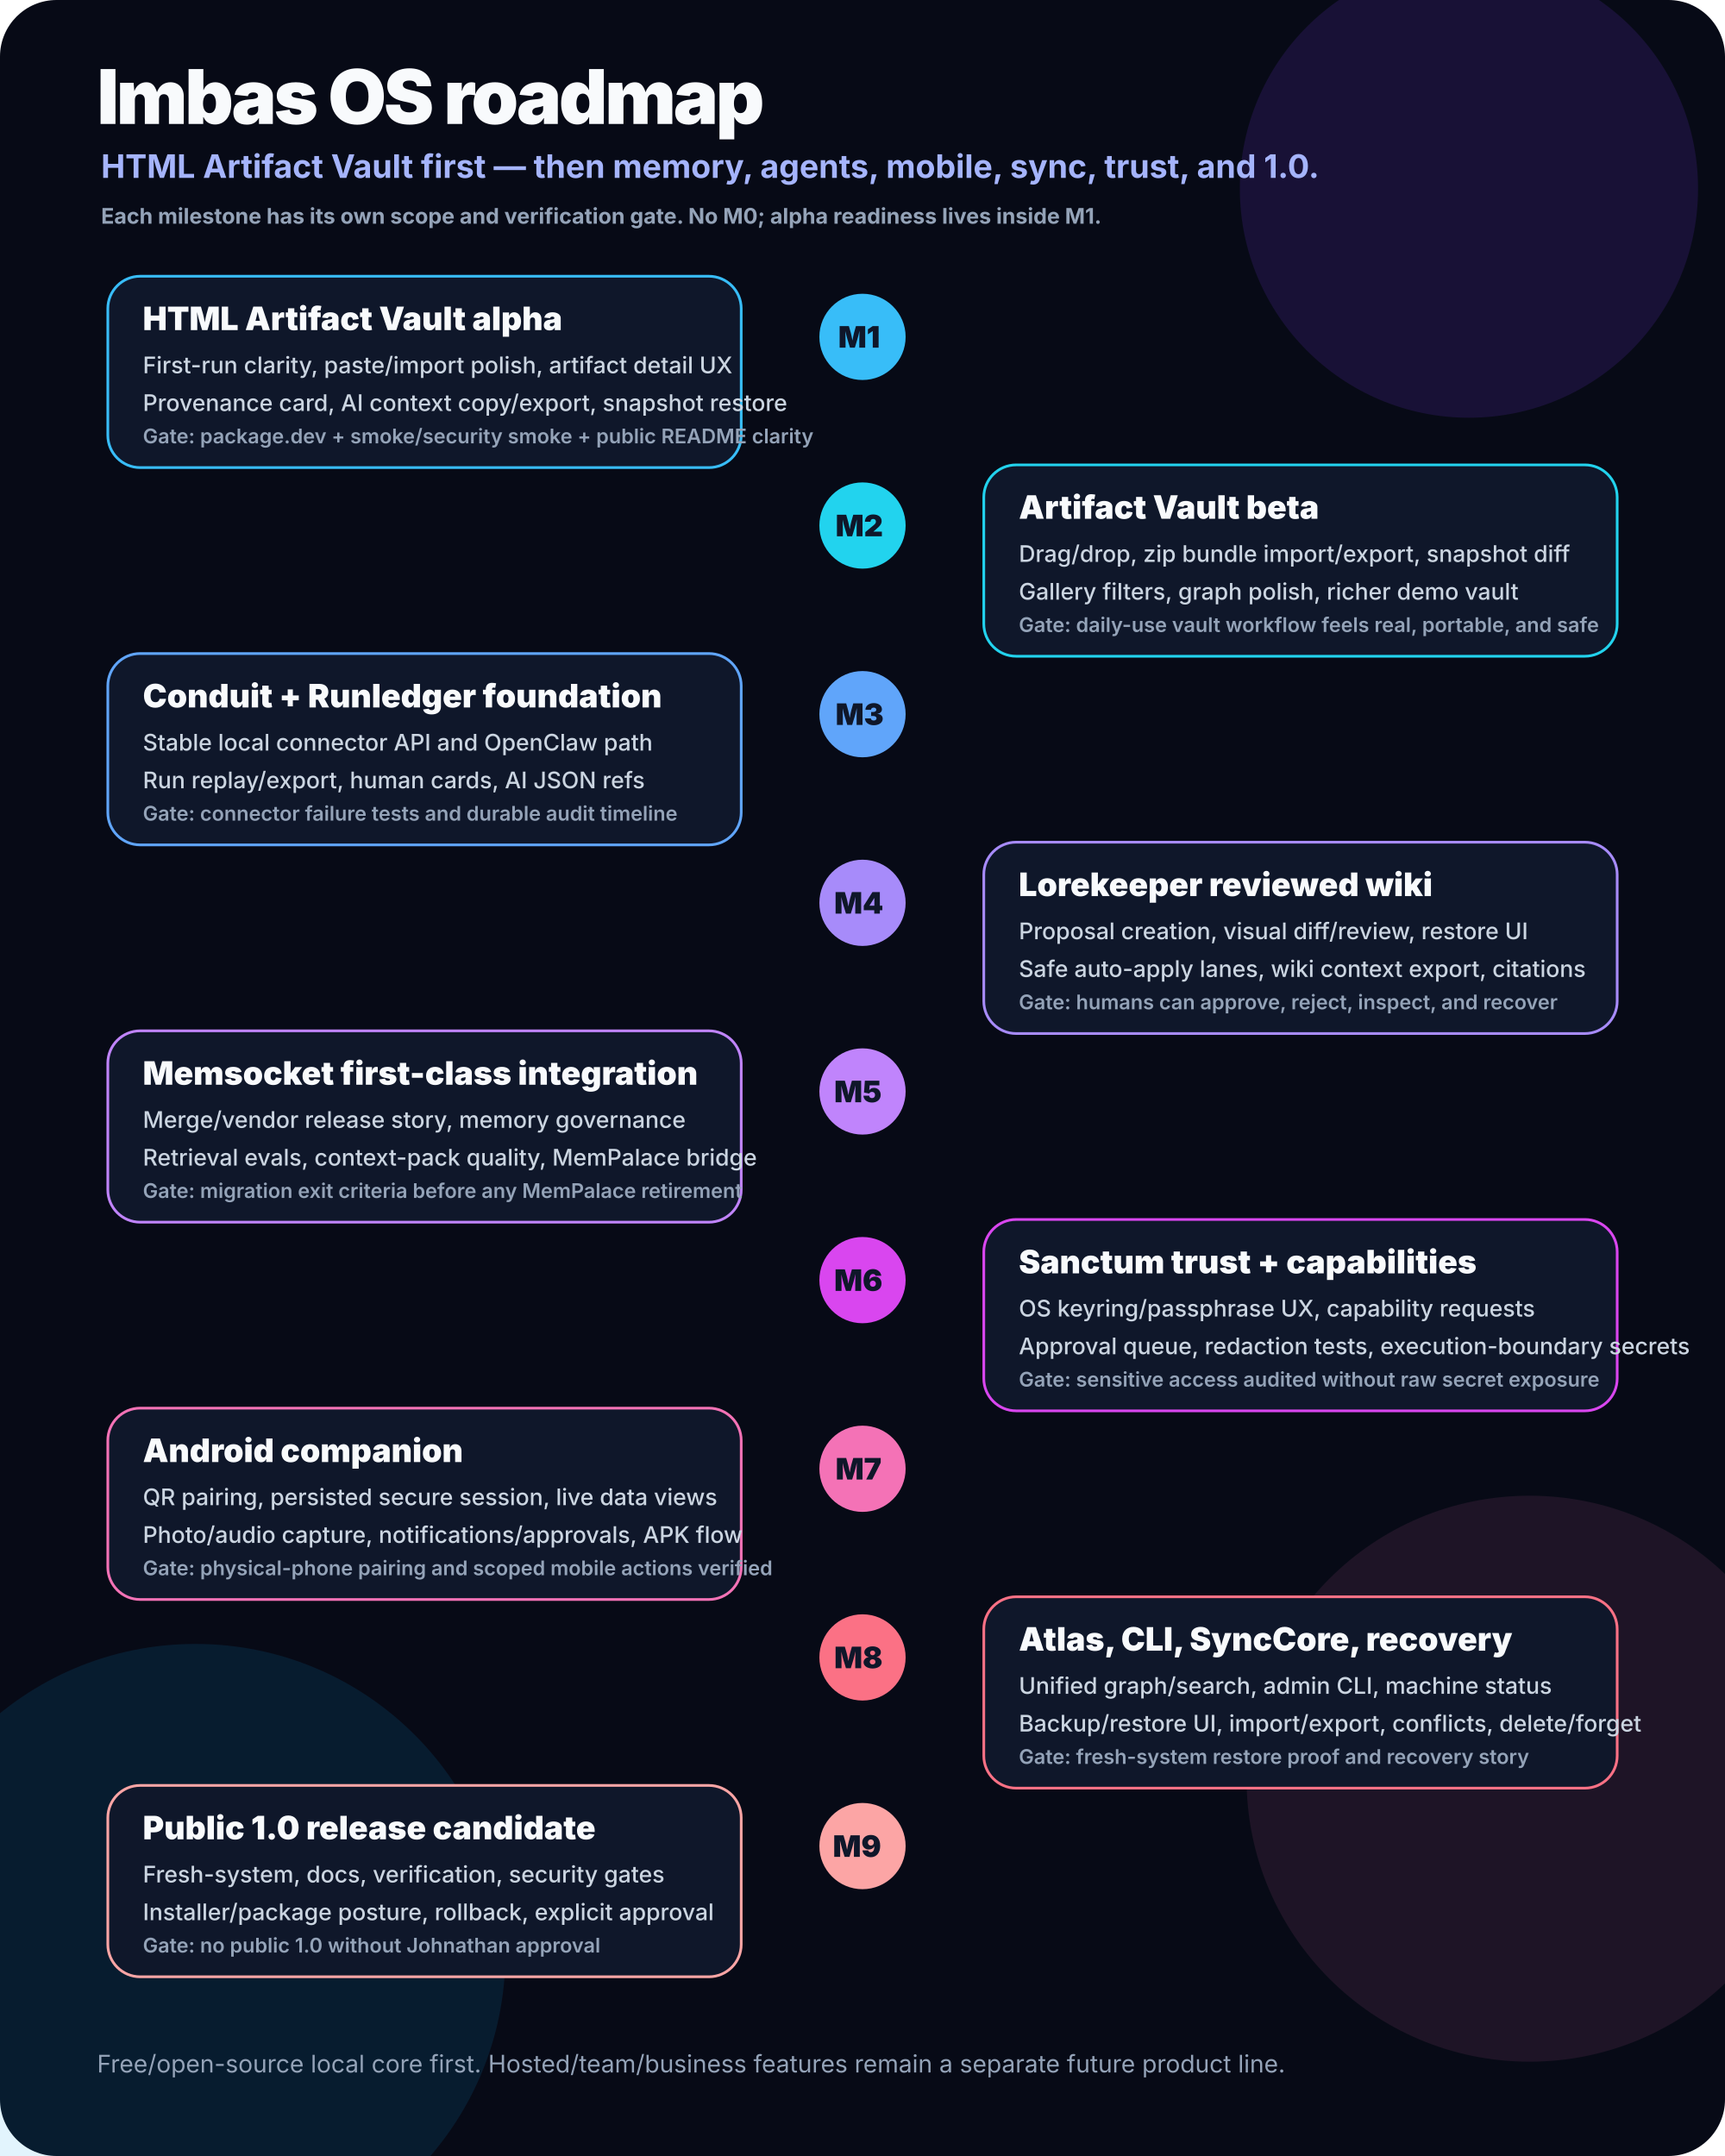
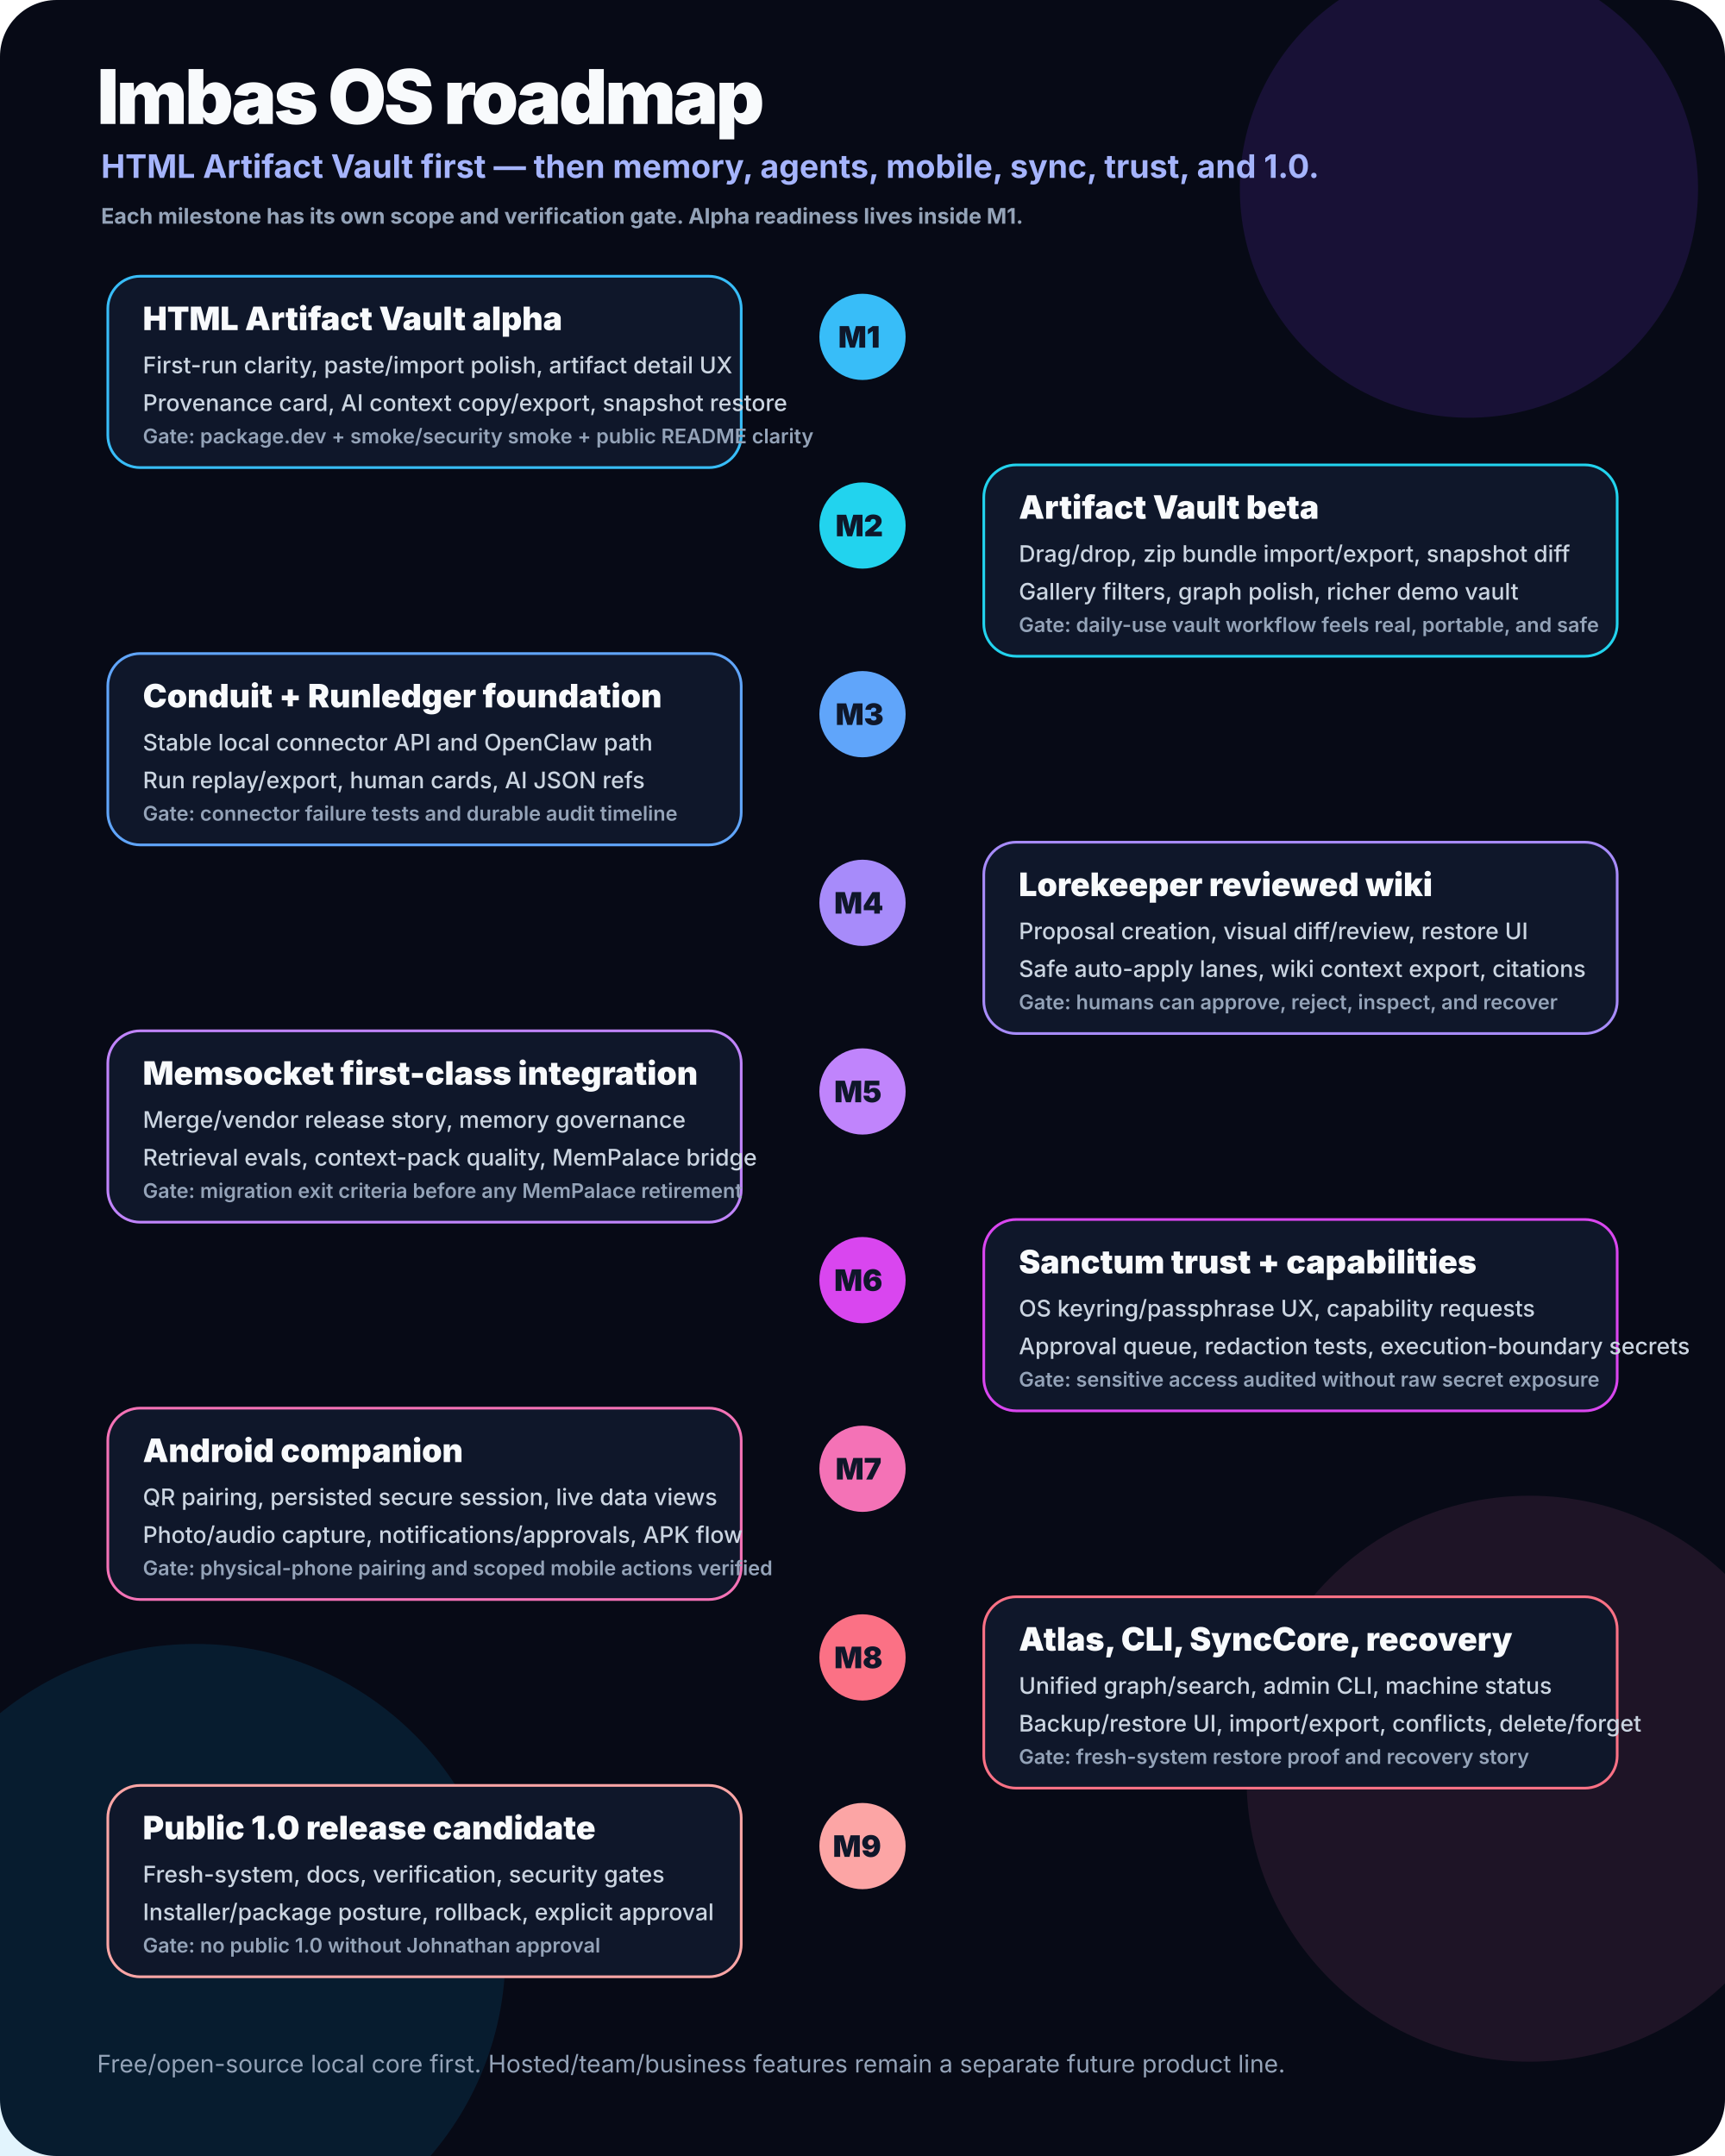
<svg xmlns="http://www.w3.org/2000/svg" width="1280" height="1600" viewBox="0 0 1280 1600" fill="none" role="img" aria-labelledby="title desc">
  <defs>
    <linearGradient id="bg" x1="0" y1="0" x2="1280" y2="1600">
      <stop stop-color="#070A16" />
      <stop offset="1" stop-color="#101827" />
    </linearGradient>
    <linearGradient id="rail" x1="640" y1="195" x2="640" y2="1430">
      <stop stop-color="#38BDF8" />
      <stop offset="0.35" stop-color="#A78BFA" />
      <stop offset="0.7" stop-color="#F472B6" />
      <stop offset="1" stop-color="#FB7185" />
    </linearGradient>
    <filter id="glow" x="-30%" y="-30%" width="160%" height="160%">
      <feGaussianBlur stdDeviation="18" result="blur" />
      <feMerge>
        <feMergeNode in="blur" />
        <feMergeNode in="SourceGraphic" />
      </feMerge>
    </filter>
    <style>
    .title{font-family:Inter,ui-sans-serif,system-ui,-apple-system,Segoe UI,sans-serif;font-size:56px;font-weight:850;letter-spacing:-2px;fill:#F8FAFC}
    .subtitle{font-family:Inter,ui-sans-serif,system-ui,-apple-system,Segoe UI,sans-serif;font-size:24px;font-weight:650;fill:#A5B4FC}
    .lane{font-family:Inter,ui-sans-serif,system-ui,-apple-system,Segoe UI,sans-serif;font-size:16px;font-weight:650;fill:#94A3B8}
    .m{font-family:Inter,ui-sans-serif,system-ui,-apple-system,Segoe UI,sans-serif;font-size:22px;font-weight:850;fill:#0F172A}
    .h{font-family:Inter,ui-sans-serif,system-ui,-apple-system,Segoe UI,sans-serif;font-size:24px;font-weight:850;fill:#F8FAFC}
    .d{font-family:Inter,ui-sans-serif,system-ui,-apple-system,Segoe UI,sans-serif;font-size:17px;font-weight:520;fill:#CBD5E1}
    .small{font-family:Inter,ui-sans-serif,system-ui,-apple-system,Segoe UI,sans-serif;font-size:15px;font-weight:600;fill:#94A3B8}
  </style>
  </defs>
  <rect width="1280" height="1600" rx="42" fill="url(#bg)" />
  <circle cx="1090" cy="140" r="170" fill="#7C3AED" fill-opacity=".15" />
  <circle cx="145" cy="1450" r="230" fill="#0EA5E9" fill-opacity=".12" />
  <circle cx="1135" cy="1320" r="210" fill="#F472B6" fill-opacity=".10" />
  <text x="72" y="92" class="title">Imbas OS roadmap</text>
  <text x="75" y="132" class="subtitle">HTML Artifact Vault first — then memory, agents, mobile, sync, trust, and 1.0.</text>
-   <text x="75" y="166" class="lane">Each milestone has its own scope and verification gate. No M0; alpha readiness lives inside M1.</text>
+   <text x="75" y="166" class="lane">Each milestone has its own scope and verification gate. Alpha readiness lives inside M1.</text>
  <path d="M640 220 L640 1420" stroke="url(#rail)" stroke-width="10" stroke-linecap="round" filter="url(#glow)" opacity=".95" />
  <circle cx="640" cy="250" r="32" fill="#38BDF8" />
  <text x="622" y="258" class="m">M1</text>
  <g transform="translate(80 205)">
    <rect width="470" height="142" rx="24" fill="#0F172A" stroke="#38BDF8" stroke-width="2" />
    <text x="26" y="40" class="h">HTML Artifact Vault alpha</text>
    <text x="26" y="72" class="d">First-run clarity, paste/import polish, artifact detail UX</text>
    <text x="26" y="100" class="d">Provenance card, AI context copy/export, snapshot restore</text>
    <text x="26" y="124" class="small">Gate: package.dev + smoke/security smoke + public README clarity</text>
  </g>
  <circle cx="640" cy="390" r="32" fill="#22D3EE" />
  <text x="620" y="398" class="m">M2</text>
  <g transform="translate(730 345)">
    <rect width="470" height="142" rx="24" fill="#0F172A" stroke="#22D3EE" stroke-width="2" />
    <text x="26" y="40" class="h">Artifact Vault beta</text>
    <text x="26" y="72" class="d">Drag/drop, zip bundle import/export, snapshot diff</text>
    <text x="26" y="100" class="d">Gallery filters, graph polish, richer demo vault</text>
    <text x="26" y="124" class="small">Gate: daily-use vault workflow feels real, portable, and safe</text>
  </g>
  <circle cx="640" cy="530" r="32" fill="#60A5FA" />
  <text x="620" y="538" class="m">M3</text>
  <g transform="translate(80 485)">
    <rect width="470" height="142" rx="24" fill="#0F172A" stroke="#60A5FA" stroke-width="2" />
    <text x="26" y="40" class="h">Conduit + Runledger foundation</text>
    <text x="26" y="72" class="d">Stable local connector API and OpenClaw path</text>
    <text x="26" y="100" class="d">Run replay/export, human cards, AI JSON refs</text>
    <text x="26" y="124" class="small">Gate: connector failure tests and durable audit timeline</text>
  </g>
  <circle cx="640" cy="670" r="32" fill="#A78BFA" />
  <text x="619" y="678" class="m">M4</text>
  <g transform="translate(730 625)">
    <rect width="470" height="142" rx="24" fill="#0F172A" stroke="#A78BFA" stroke-width="2" />
    <text x="26" y="40" class="h">Lorekeeper reviewed wiki</text>
    <text x="26" y="72" class="d">Proposal creation, visual diff/review, restore UI</text>
    <text x="26" y="100" class="d">Safe auto-apply lanes, wiki context export, citations</text>
    <text x="26" y="124" class="small">Gate: humans can approve, reject, inspect, and recover</text>
  </g>
  <circle cx="640" cy="810" r="32" fill="#C084FC" />
  <text x="619" y="818" class="m">M5</text>
  <g transform="translate(80 765)">
    <rect width="470" height="142" rx="24" fill="#0F172A" stroke="#C084FC" stroke-width="2" />
    <text x="26" y="40" class="h">Memsocket first-class integration</text>
    <text x="26" y="72" class="d">Merge/vendor release story, memory governance</text>
    <text x="26" y="100" class="d">Retrieval evals, context-pack quality, MemPalace bridge</text>
    <text x="26" y="124" class="small">Gate: migration exit criteria before any MemPalace retirement</text>
  </g>
  <circle cx="640" cy="950" r="32" fill="#D946EF" />
  <text x="619" y="958" class="m">M6</text>
  <g transform="translate(730 905)">
    <rect width="470" height="142" rx="24" fill="#0F172A" stroke="#D946EF" stroke-width="2" />
    <text x="26" y="40" class="h">Sanctum trust + capabilities</text>
    <text x="26" y="72" class="d">OS keyring/passphrase UX, capability requests</text>
    <text x="26" y="100" class="d">Approval queue, redaction tests, execution-boundary secrets</text>
    <text x="26" y="124" class="small">Gate: sensitive access audited without raw secret exposure</text>
  </g>
  <circle cx="640" cy="1090" r="32" fill="#F472B6" />
  <text x="620" y="1098" class="m">M7</text>
  <g transform="translate(80 1045)">
    <rect width="470" height="142" rx="24" fill="#0F172A" stroke="#F472B6" stroke-width="2" />
    <text x="26" y="40" class="h">Android companion</text>
    <text x="26" y="72" class="d">QR pairing, persisted secure session, live data views</text>
    <text x="26" y="100" class="d">Photo/audio capture, notifications/approvals, APK flow</text>
    <text x="26" y="124" class="small">Gate: physical-phone pairing and scoped mobile actions verified</text>
  </g>
  <circle cx="640" cy="1230" r="32" fill="#FB7185" />
  <text x="619" y="1238" class="m">M8</text>
  <g transform="translate(730 1185)">
    <rect width="470" height="142" rx="24" fill="#0F172A" stroke="#FB7185" stroke-width="2" />
    <text x="26" y="40" class="h">Atlas, CLI, SyncCore, recovery</text>
    <text x="26" y="72" class="d">Unified graph/search, admin CLI, machine status</text>
    <text x="26" y="100" class="d">Backup/restore UI, import/export, conflicts, delete/forget</text>
    <text x="26" y="124" class="small">Gate: fresh-system restore proof and recovery story</text>
  </g>
  <circle cx="640" cy="1370" r="32" fill="#FCA5A5" />
  <text x="618" y="1378" class="m">M9</text>
  <g transform="translate(80 1325)">
    <rect width="470" height="142" rx="24" fill="#0F172A" stroke="#FCA5A5" stroke-width="2" />
    <text x="26" y="40" class="h">Public 1.0 release candidate</text>
    <text x="26" y="72" class="d">Fresh-system, docs, verification, security gates</text>
    <text x="26" y="100" class="d">Installer/package posture, rollback, explicit approval</text>
    <text x="26" y="124" class="small">Gate: no public 1.0 without Johnathan approval</text>
  </g>
  <text x="72" y="1538" fill="#94A3B8" font-family="Inter,ui-sans-serif,system-ui" font-size="18">Free/open-source local core first. Hosted/team/business features remain a separate future product line.</text>
</svg>
